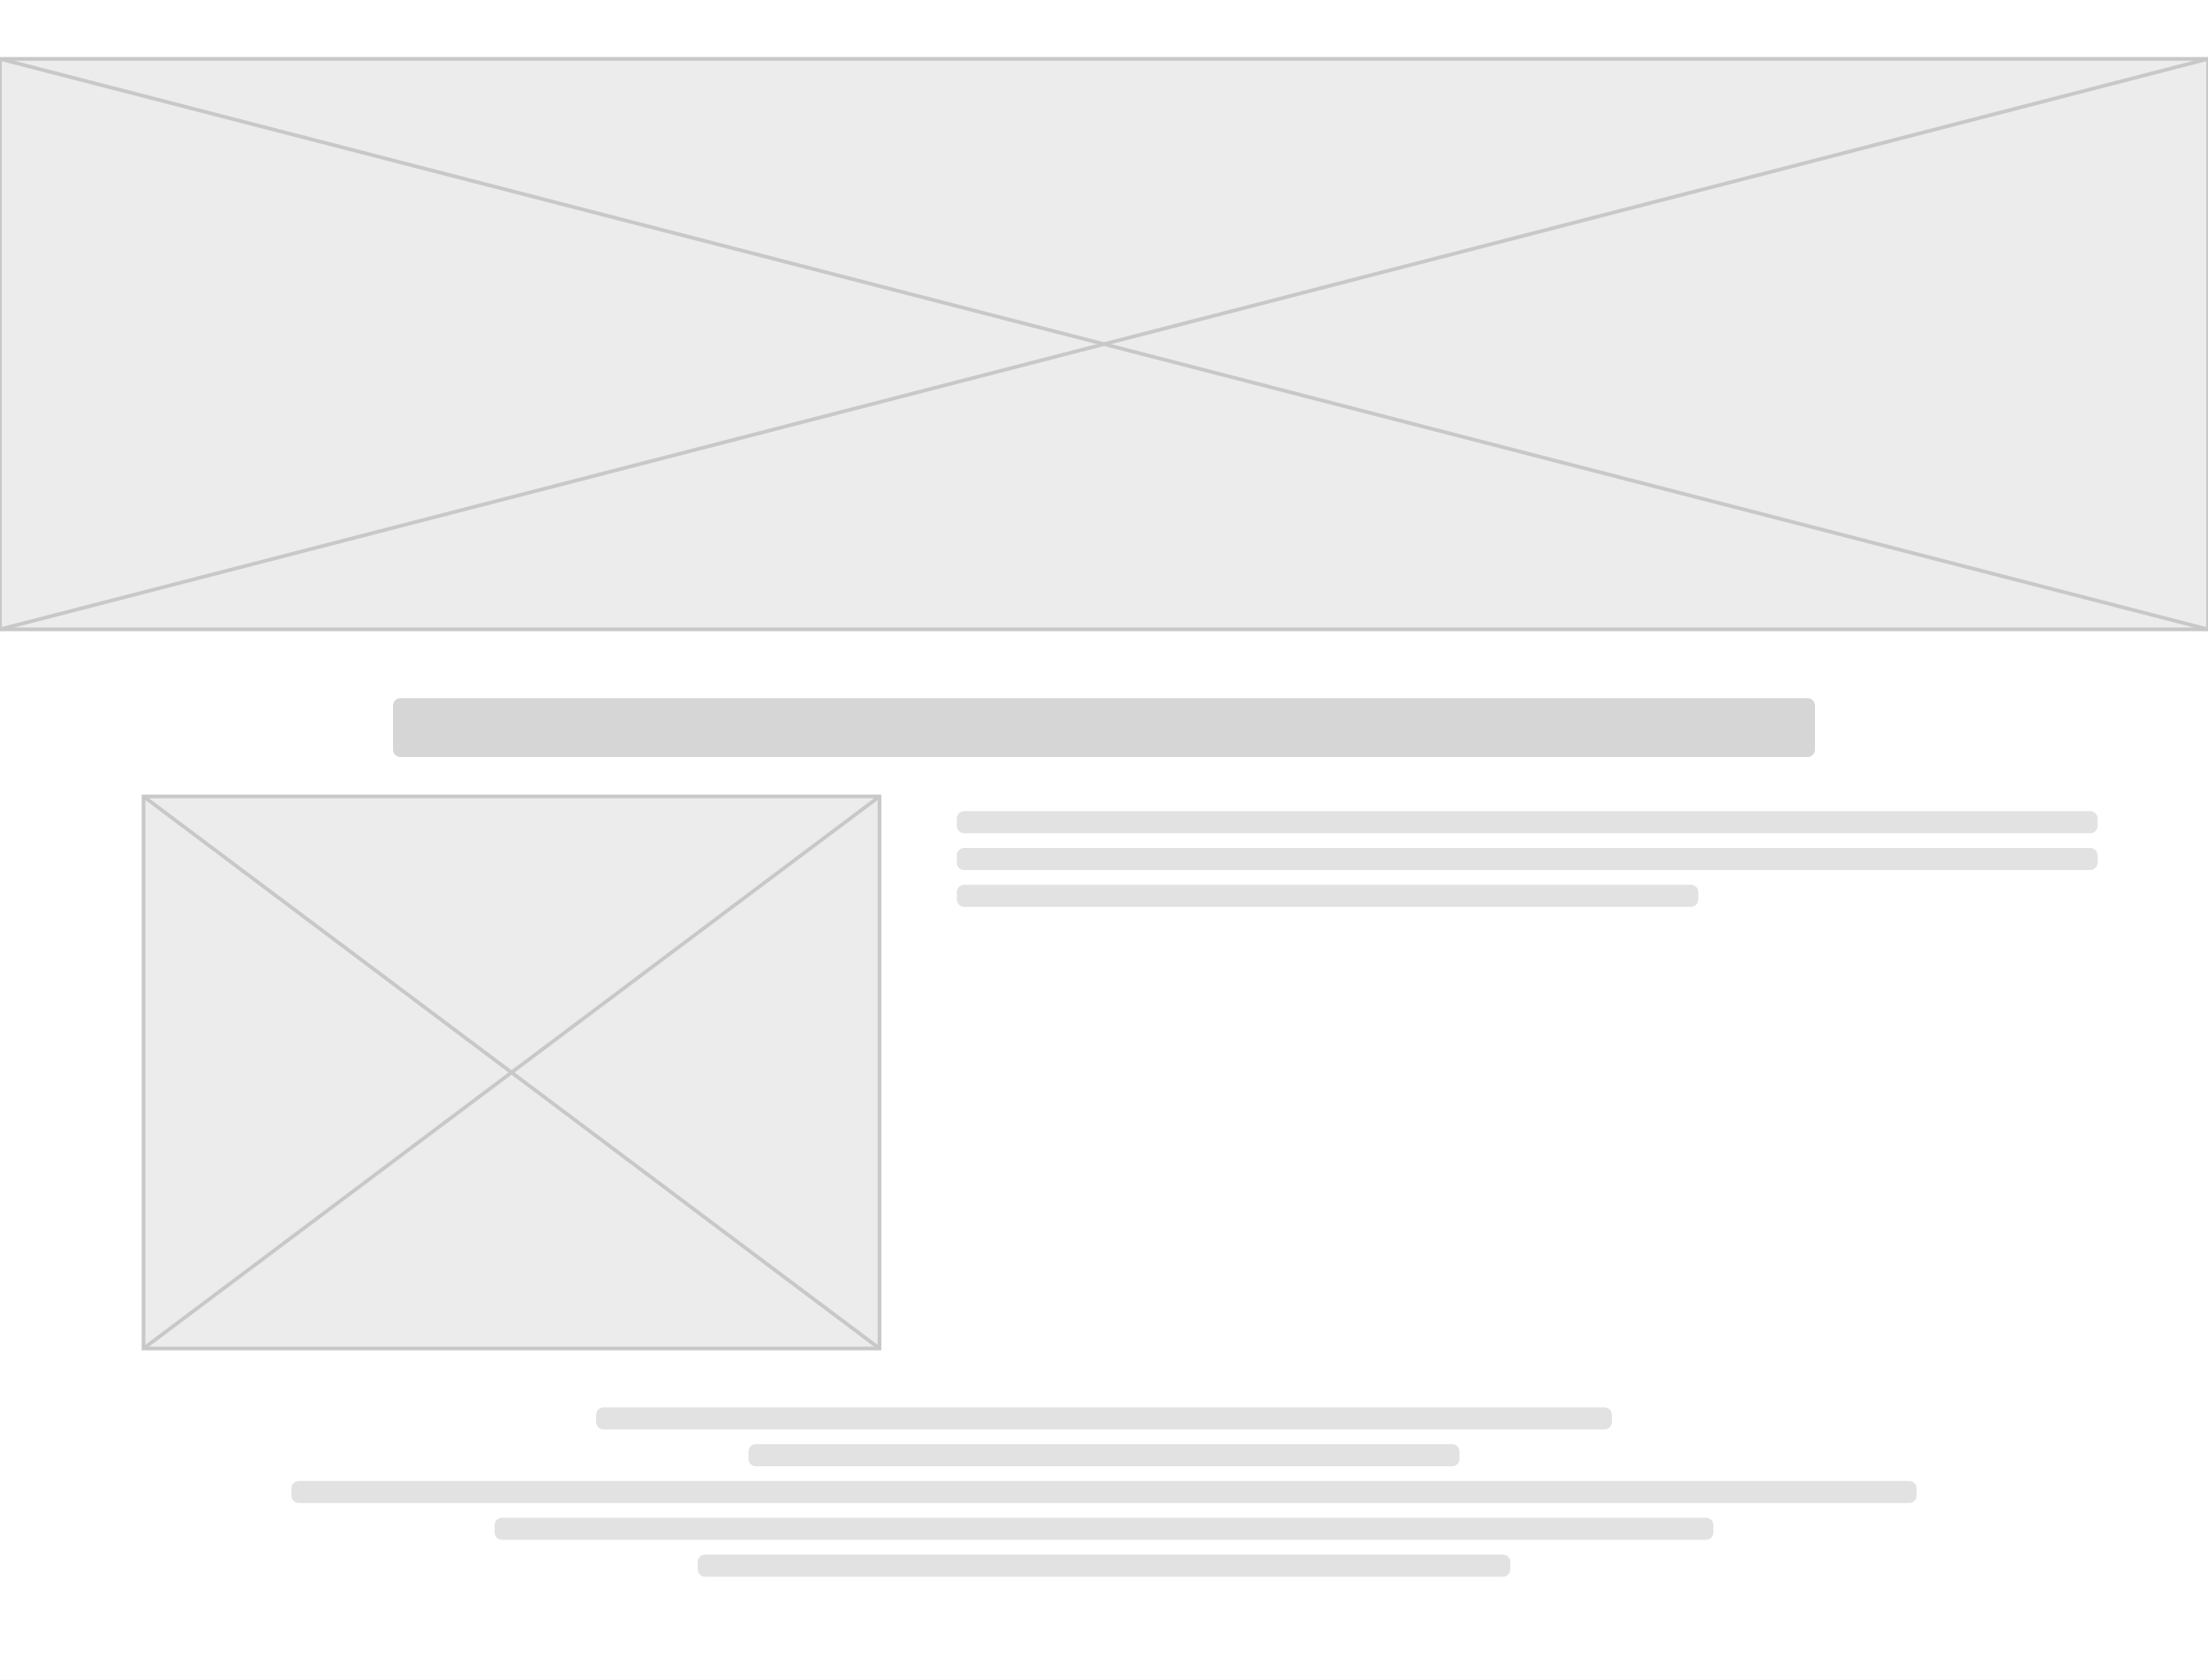
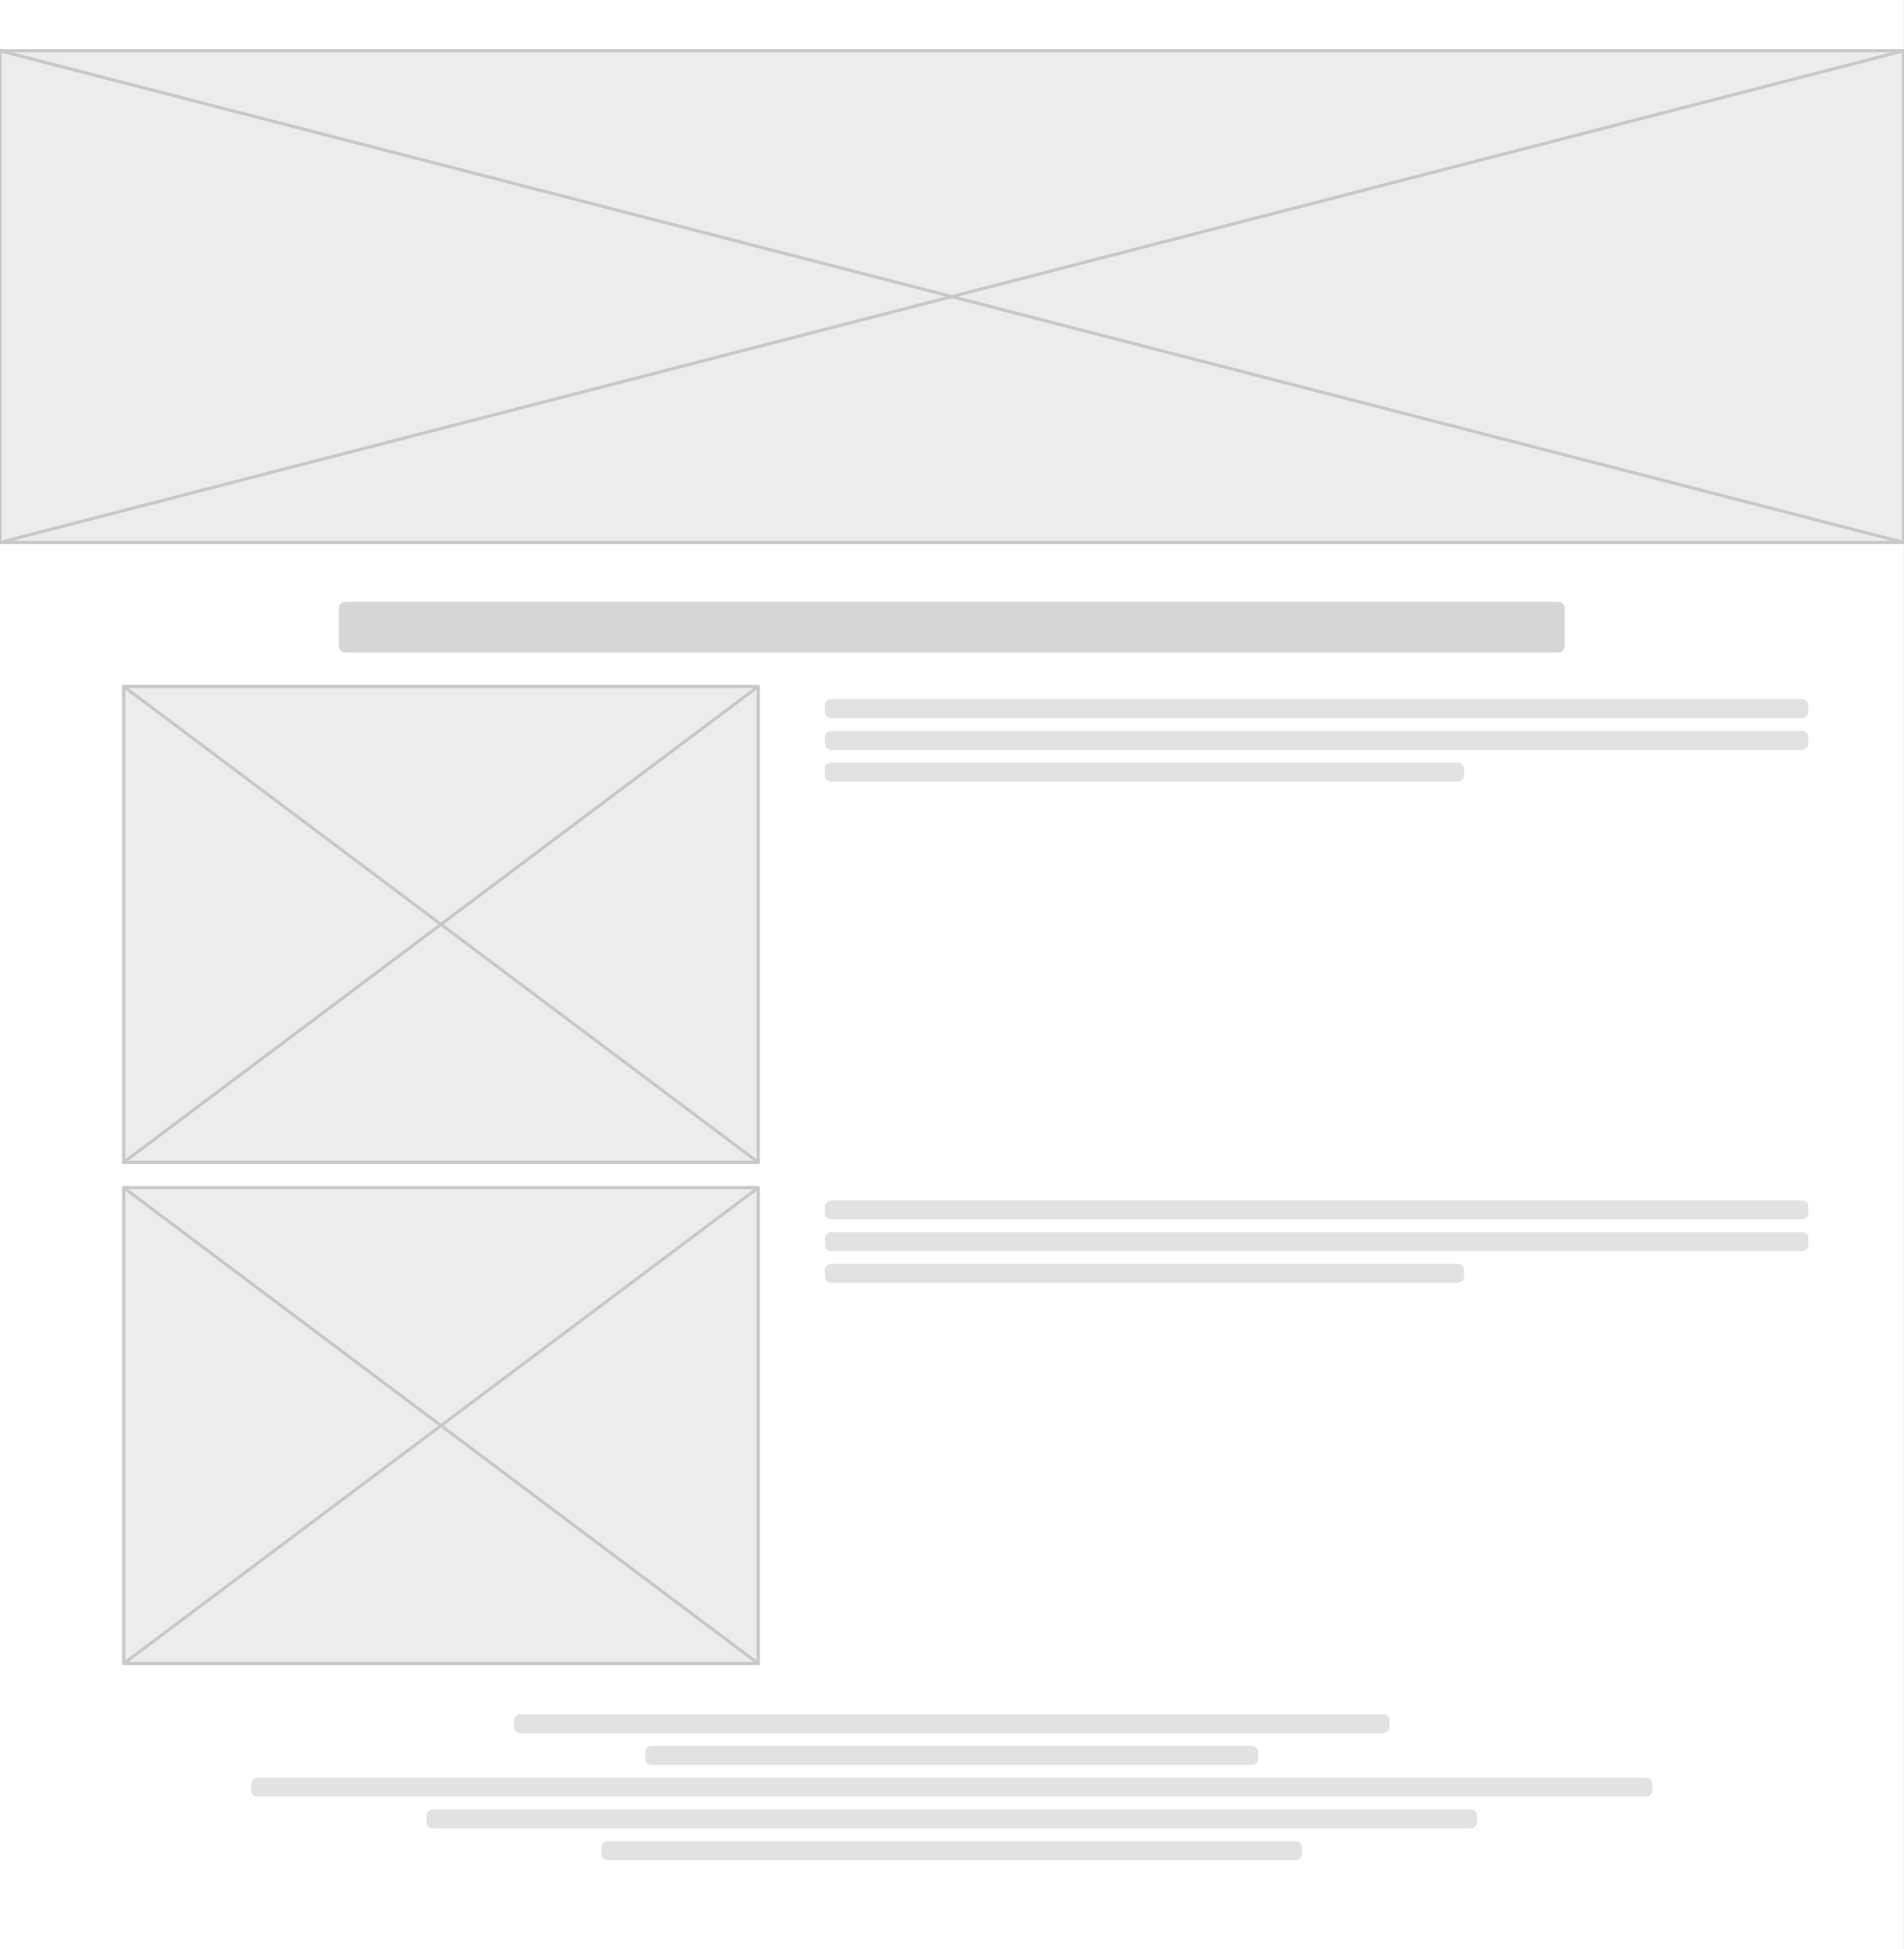
- <svg xmlns="http://www.w3.org/2000/svg" viewBox="0 0 600 456.4" width="600" height="456.4">
-   <rect x="0" y="0" width="600" height="456.4" fill="#ffffff" />
+ <svg xmlns="http://www.w3.org/2000/svg" viewBox="0 0 600 614.4" width="600" height="614.4">
+   <rect x="0" y="0" width="600" height="614.4" fill="#ffffff" />
  <rect x="0" y="16" width="600" height="155" fill="#ececec" stroke="#c8c8c8" stroke-width="1" vector-effect="non-scaling-stroke" />
  <line x1="0" y1="16" x2="600" y2="171" stroke="#c8c8c8" stroke-width="1" vector-effect="non-scaling-stroke" />
  <line x1="600" y1="16" x2="0" y2="171" stroke="#c8c8c8" stroke-width="1" vector-effect="non-scaling-stroke" />
  <rect x="106.8" y="189.7" width="386.4" height="16" rx="2" fill="#d6d6d6" />
  <rect x="39" y="216.4" width="200" height="150" fill="#ececec" stroke="#c8c8c8" stroke-width="1" vector-effect="non-scaling-stroke" />
  <line x1="39" y1="216.4" x2="239" y2="366.4" stroke="#c8c8c8" stroke-width="1" vector-effect="non-scaling-stroke" />
  <line x1="239" y1="216.4" x2="39" y2="366.4" stroke="#c8c8c8" stroke-width="1" vector-effect="non-scaling-stroke" />
  <rect x="260" y="220.4" width="310" height="6" rx="2" fill="#e2e2e2" />
  <rect x="260" y="230.4" width="310" height="6" rx="2" fill="#e2e2e2" />
  <rect x="260" y="240.4" width="201.5" height="6" rx="2" fill="#e2e2e2" />
-   <rect x="162" y="382.4" width="276" height="6" rx="2" fill="#e2e2e2" />
-   <rect x="203.4" y="392.4" width="193.2" height="6" rx="2" fill="#e2e2e2" />
-   <rect x="79.2" y="402.4" width="441.6" height="6" rx="2" fill="#e2e2e2" />
-   <rect x="134.4" y="412.4" width="331.2" height="6" rx="2" fill="#e2e2e2" />
-   <rect x="189.6" y="422.4" width="220.8" height="6" rx="2" fill="#e2e2e2" />
+   <rect x="39" y="374.4" width="200" height="150" fill="#ececec" stroke="#c8c8c8" stroke-width="1" vector-effect="non-scaling-stroke" />
+   <line x1="39" y1="374.4" x2="239" y2="524.4" stroke="#c8c8c8" stroke-width="1" vector-effect="non-scaling-stroke" />
+   <line x1="239" y1="374.4" x2="39" y2="524.4" stroke="#c8c8c8" stroke-width="1" vector-effect="non-scaling-stroke" />
+   <rect x="260" y="378.4" width="310" height="6" rx="2" fill="#e2e2e2" />
+   <rect x="260" y="388.4" width="310" height="6" rx="2" fill="#e2e2e2" />
+   <rect x="260" y="398.4" width="201.5" height="6" rx="2" fill="#e2e2e2" />
+   <rect x="162" y="540.4" width="276" height="6" rx="2" fill="#e2e2e2" />
+   <rect x="203.4" y="550.4" width="193.2" height="6" rx="2" fill="#e2e2e2" />
+   <rect x="79.2" y="560.4" width="441.6" height="6" rx="2" fill="#e2e2e2" />
+   <rect x="134.4" y="570.4" width="331.2" height="6" rx="2" fill="#e2e2e2" />
+   <rect x="189.6" y="580.4" width="220.8" height="6" rx="2" fill="#e2e2e2" />
</svg>
